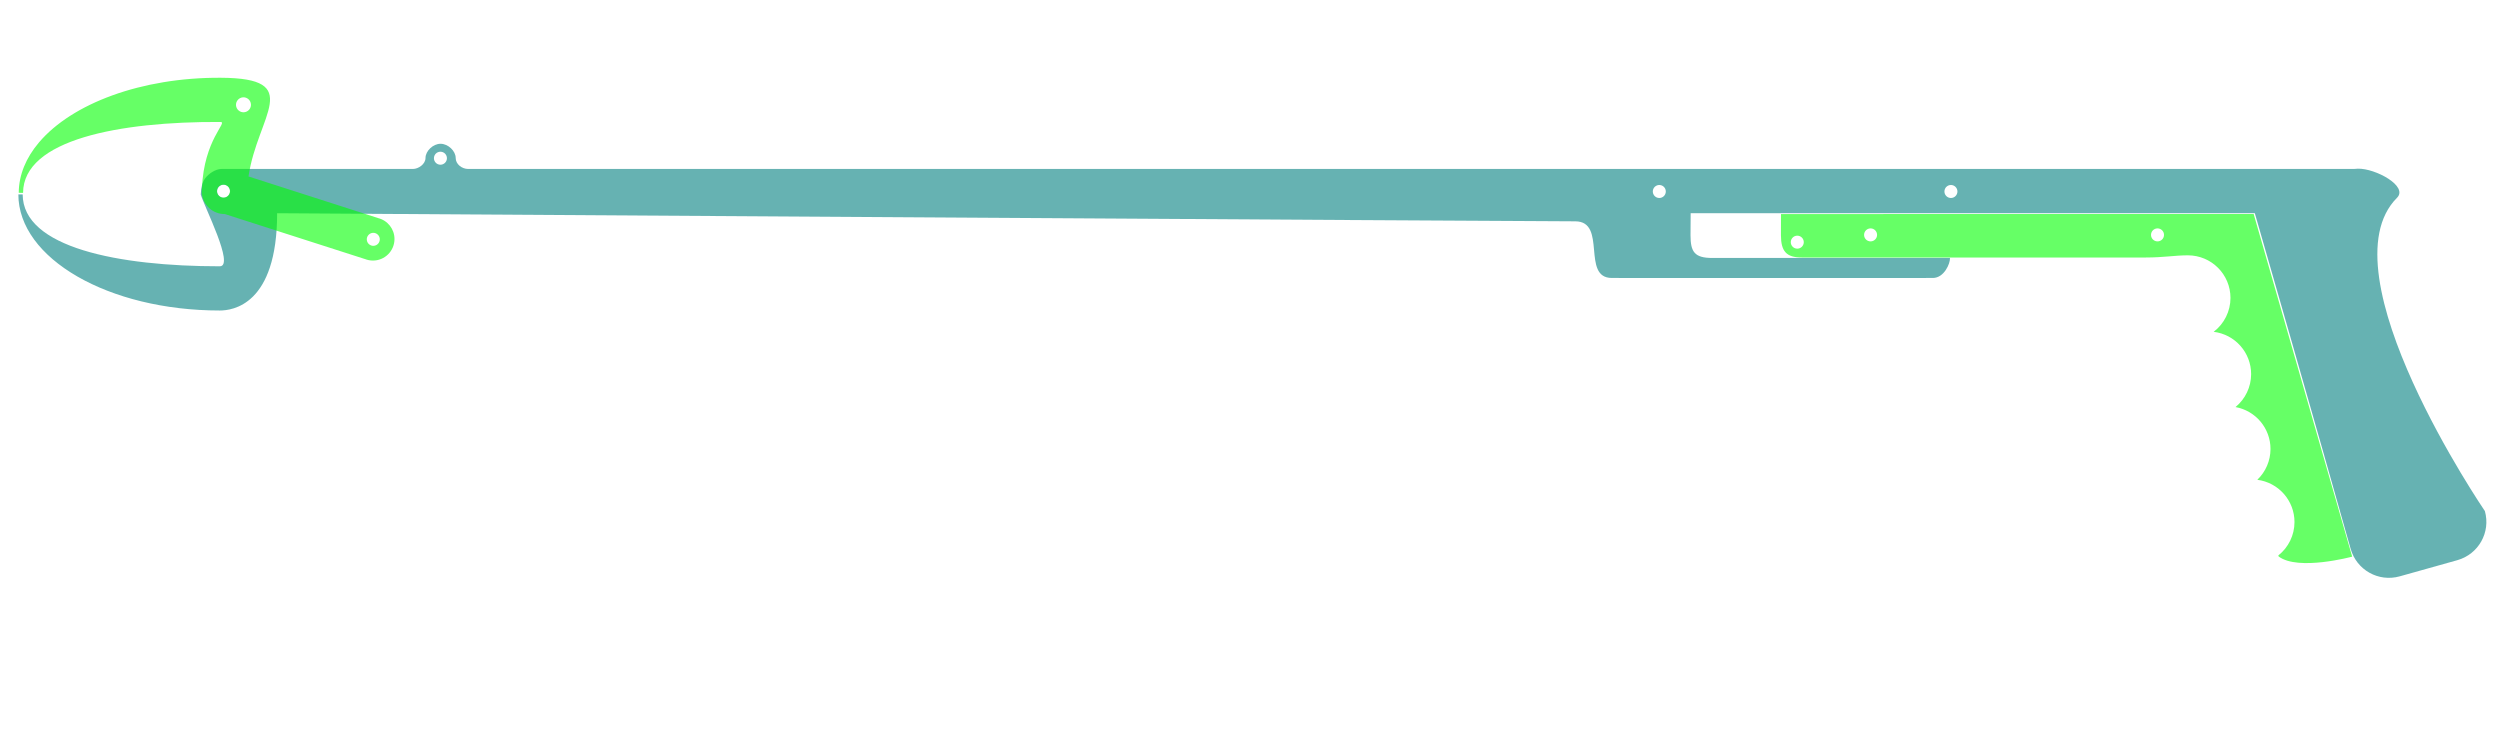
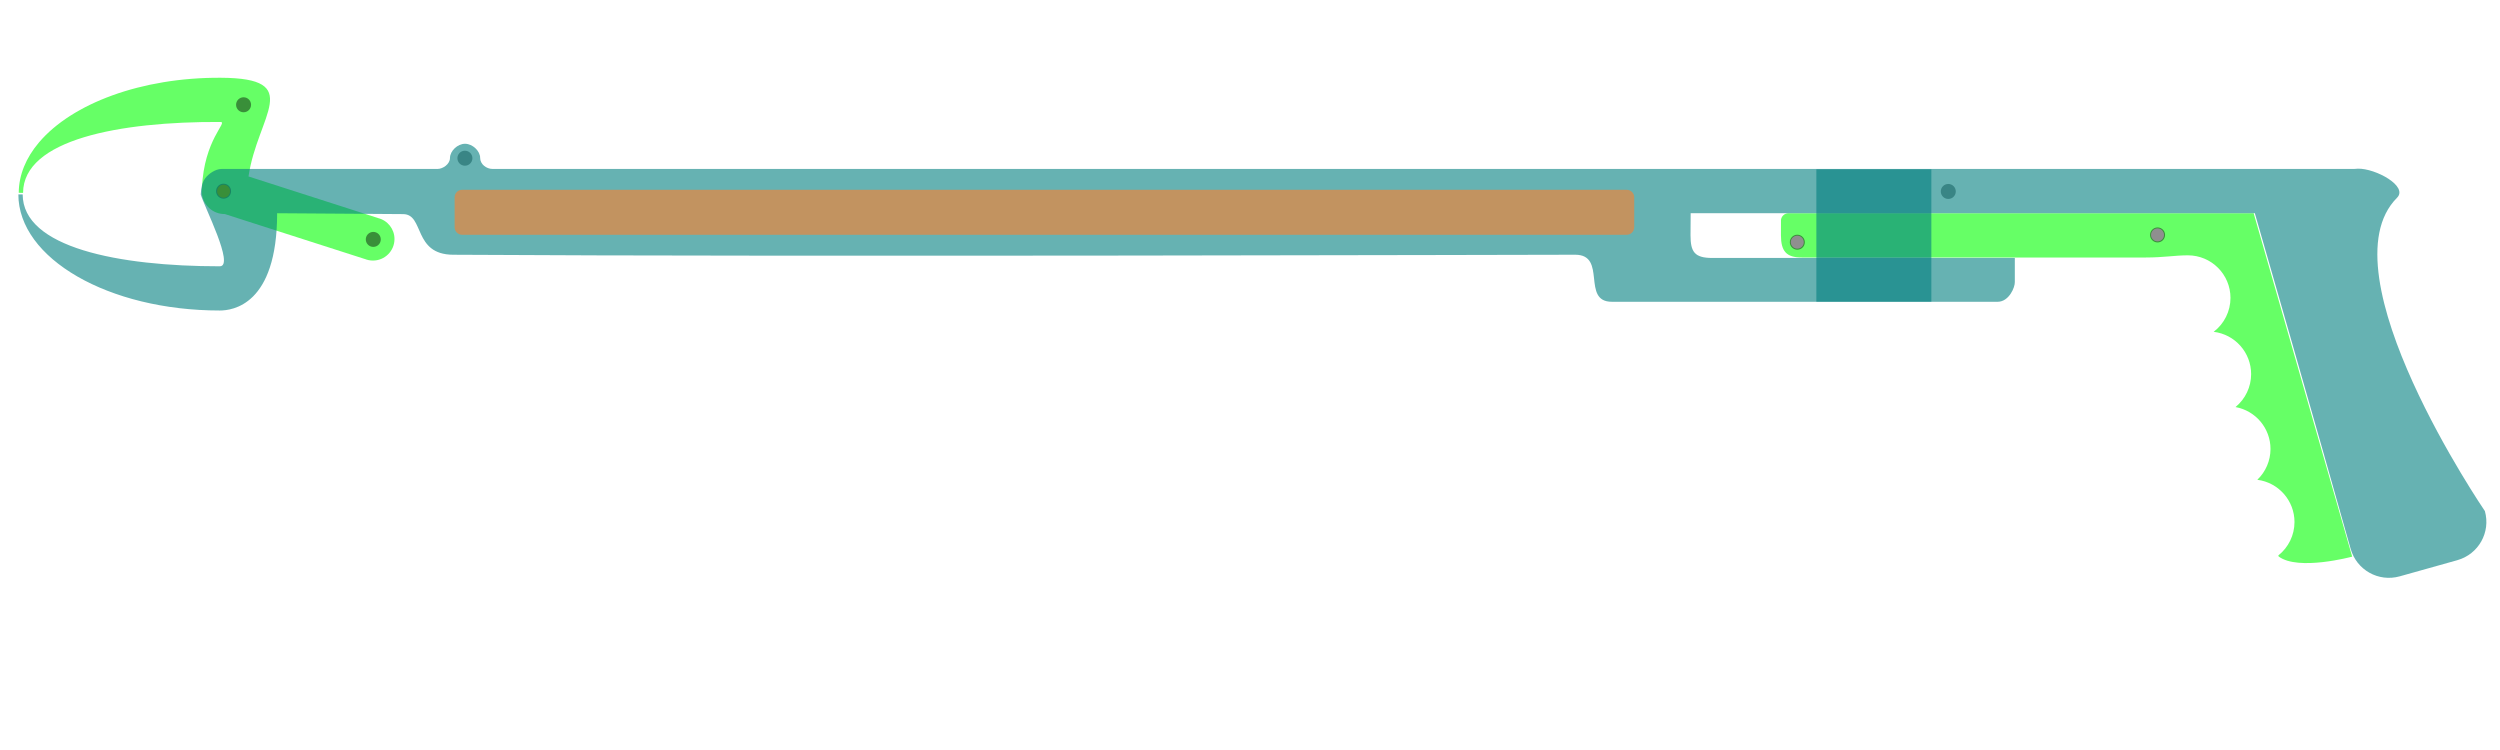
<svg xmlns="http://www.w3.org/2000/svg" width="1000mm" height="300mm" viewBox="0 0 1000 300" version="1.1" id="svg5">
  <defs id="defs2" />
+   <g id="layer3" style="display:inline">
+     <path id="path18345" style="display:inline;vector-effect:non-scaling-stroke;fill:#00ff00;fill-opacity:0.599;stroke:none;stroke-width:1.62;stroke-dasharray:none;stroke-opacity:1;-inkscape-stroke:hairline" d="M 715.538 85.3 L 715.538 85.315 A 3 3 0 0 0 715.368 85.303 A 3 3 0 0 0 712.392 87.958 C 712.387 89.95 712.377 91.64 712.377 94.061 C 712.377 100.522 714.551 103 720.685 103 C 757.031 103 851.511 103.047 858.398 103 C 865.466 103 869.92 102.13 875.149 102.13 C 884.562 102.129 892.193 109.76 892.193 119.173 C 892.189 124.493 889.7 129.505 885.465 132.725 C 894.02 133.763 900.453 141.024 900.454 149.642 C 900.452 154.751 898.157 159.589 894.202 162.824 C 902.309 164.295 908.202 171.355 908.2 179.595 C 908.198 184.249 906.292 188.7 902.926 191.913 C 911.429 193.005 917.798 200.244 917.798 208.817 C 917.797 214.019 915.421 218.935 911.346 222.167 C 911.346 222.167 911.351 222.505 911.469 222.595 C 919.297 228.493 940.872 222.658 940.872 222.658 L 901.464 85.3 L 715.538 85.3 z M 863.008 91.357 C 864.444 91.357 865.608 92.521 865.608 93.957 C 865.608 95.393 864.444 96.557 863.008 96.557 C 861.572 96.557 860.408 95.393 860.408 93.957 C 860.408 92.521 861.572 91.357 863.008 91.357 z M 718.913 94.266 C 720.349 94.266 721.512 95.43 721.513 96.866 C 721.512 98.302 720.349 99.466 718.913 99.466 C 717.477 99.466 716.312 98.302 716.312 96.866 C 716.312 95.43 717.477 94.266 718.913 94.266 z " />
+     <path id="path18628" style="display:inline;fill:#00ff00;fill-opacity:0.599;stroke-width:6.509;stroke-dasharray:26.036, 26.036" d="m 15.706,56.841 c -0.052,0.06 -0.103,0.121 -0.154,0.182 -5.124,6.064 -8.015,12.88 -8.054,20.094 l 2.838e-4,0.013 1.728,0.011 -2.74e-4,-0.013 C 9.339,55.875 47.689,48.571 88.221,48.789 c 3.045,0.016 -6.646,6.953 -7.441,26.513 -0.053,0.383 -0.081,0.768 -0.085,1.154 1.34e-4,0.275 0.013,0.549 0.038,0.823 -0.001,0.078 -0.004,0.153 -0.004,0.231 0.003,-4.94e-4 0.025,-1.27e-4 0.029,4.12e-4 0.509,4.595 4.379,8.08 9.002,8.109 0.046,-0.004 0.093,-0.008 0.139,-0.012 l 55.987,17.982 0.006,-0.016 c 1.031,0.426 2.135,0.648 3.25,0.653 4.759,0.019 8.634,-3.822 8.654,-8.582 0.018,-4.017 -2.741,-7.514 -6.652,-8.43 l 0.003,-0.013 L 99.406,70.583 C 102.991,46.081 122.073,31.282 88.314,31.101 56.458,30.93 28.863,41.441 15.706,56.841 Z" />
+     <circle style="vector-effect:non-scaling-stroke;fill:#000000;fill-opacity:0.441;stroke-width:0.265;-inkscape-stroke:hairline" id="path575" cx="863.028" cy="93.974" r="3" />
+     <circle style="vector-effect:non-scaling-stroke;fill:#000000;fill-opacity:0.441;stroke-width:0.265;-inkscape-stroke:hairline" id="circle1445" cx="718.93" cy="96.885" r="3" />
+     <circle style="vector-effect:non-scaling-stroke;fill:#000000;fill-opacity:0.441;stroke-width:0.265;-inkscape-stroke:hairline" id="circle1447" cx="779.315" cy="76.581" r="3" />
+     <circle style="vector-effect:non-scaling-stroke;fill:#000000;fill-opacity:0.441;stroke-width:0.265;-inkscape-stroke:hairline" id="circle1451" cx="185.964" cy="63.284" r="3" />
+     <circle style="vector-effect:non-scaling-stroke;fill:#000000;fill-opacity:0.441;stroke-width:0.265;-inkscape-stroke:hairline" id="circle1453" cx="89.425" cy="76.471" r="3" />
+     <circle style="vector-effect:non-scaling-stroke;fill:#000000;fill-opacity:0.441;stroke-width:0.265;-inkscape-stroke:hairline" id="circle1455" cx="149.317" cy="95.761" r="3" />
+     <rect style="vector-effect:non-scaling-stroke;fill:#007f7f;fill-opacity:0.6;stroke-width:0.321;-inkscape-stroke:hairline" id="rect1915" width="46" height="52.95" x="726.546" y="67.733" />
+     <circle style="vector-effect:non-scaling-stroke;fill:#000000;fill-opacity:0.441;stroke-width:0.265;-inkscape-stroke:hairline" id="circle1971" cx="97.428" cy="41.91" r="3" />
+   </g>
  <g id="layer1">
-     <path id="rect288" style="display:inline;fill:#008080;fill-opacity:0.599;stroke-width:6.123;stroke-dasharray:24.493, 24.493" d="m 176.238,57.509 c -3.017,-0.011 -6.034,2.904 -6.034,5.663 0,2.519 -2.889,4.41 -5,4.41 H 88.58 c -2.33,0 -5.184,1.937 -6.443,3.658 -1.278,1.746 -1.659,3.484 -1.839,6.525 1.224,4.569 13.713,28.751 7.617,28.751 -40.524,0 -78.826,-7.508 -78.842,-28.751 H 7.346 c 0.01,25.648 36.079,46.438 80.57,46.439 4.922,3e-5 22.938,-2.042 22.938,-38.914 0,0 501.372,3.24 519.237,3.24 12.862,0 2.309,22.656 14.641,22.656 11.973,0 116.65,0.048 128.444,0 4.452,-0.018 6.944,-5.762 6.82,-8 l -95.072,8e-5 c -7.094,1e-5 -8.718,-2.418 -8.718,-9.08 0,-3.353 0.058,-6.549 0.058,-8.815 l 225.667,-1.16e-4 c 0,0 25.795,89.559 38.314,134.202 2.384,8.501 11.146,13.427 19.647,11.043 l 23.017,-6.455 c 8.501,-2.384 13.428,-11.149 11.044,-19.65 0,0 -65.069,-95.394 -35.143,-125.32 4.601,-4.601 -8.565,-11.799 -15.67,-11.638 v -5.17e-4 c -0.516,0.012 -1.033,0.048 -1.553,0.111 H 187.272 c -2.495,0 -5,-1.894 -5,-4.41 0,-2.777 -3.017,-5.651 -6.034,-5.663 z m -0.066,3.178 c 1.436,8.8e-5 2.6,1.164 2.6,2.6 -9e-5,1.436 -1.164,2.6 -2.6,2.6 -1.436,1.99e-4 -2.6,-1.164 -2.6,-2.6 -2e-4,-1.436 1.164,-2.601 2.6,-2.6 z M 89.441,73.886 c 1.436,8.7e-5 2.6,1.164 2.6,2.6 -8.8e-5,1.436 -1.164,2.6 -2.6,2.6 -1.436,1.98e-4 -2.6,-1.164 -2.6,-2.6 8.7e-5,-1.436 1.164,-2.6 2.6,-2.6 z m 574.283,0.11 c 1.436,8.9e-5 2.6,1.164 2.6,2.6 2e-4,1.436 -1.164,2.6 -2.6,2.6 -1.436,-8.8e-5 -2.6,-1.164 -2.6,-2.6 9e-5,-1.436 1.164,-2.6 2.6,-2.6 z m 116.648,0 c 1.436,8.9e-5 2.6,1.164 2.6,2.6 2e-4,1.436 -1.164,2.6 -2.6,2.6 -1.436,1.99e-4 -2.601,-1.164 -2.6,-2.6 9e-5,-1.436 1.164,-2.6 2.6,-2.6 z" />
+     <path id="rect288" style="display:inline;fill:#008080;fill-opacity:0.599;stroke-width:6.123;stroke-dasharray:24.493, 24.493" d="m 186.027,57.509 c -3.017,-0.011 -6.034,2.904 -6.034,5.663 0,2.519 -2.889,4.41 -5,4.41 H 88.58 c -2.33,0 -5.184,1.937 -6.443,3.658 -1.278,1.746 -1.659,3.484 -1.839,6.525 1.224,4.569 13.713,28.751 7.617,28.751 -40.524,0 -78.826,-7.508 -78.842,-28.751 H 7.346 c 0.01,25.648 36.079,46.438 80.57,46.439 4.922,3e-5 22.938,-2.042 22.938,-38.914 0,0 16.494,0.137 50.409,0.356 8.559,0.055 3.878,16.15 19.971,16.254 135.97,0.874 434.995,-0.008 448.857,-0.008 12.862,0 2.309,18.819 14.641,18.819 11.973,0 142.579,0.048 154.374,0 4.452,-0.018 6.948,-5.762 6.824,-8 V 103.185 H 684.924 c -7.094,0 -8.718,-2.418 -8.718,-9.08 0,-3.353 0.058,-6.549 0.058,-8.815 h 225.667 c 0,0 25.795,89.559 38.314,134.202 2.384,8.501 11.146,13.427 19.647,11.043 l 23.017,-6.455 c 8.501,-2.384 13.428,-11.149 11.044,-19.65 0,0 -65.069,-95.394 -35.143,-125.32 4.601,-4.601 -8.565,-11.799 -15.67,-11.638 v -5.17e-4 c -0.516,0.012 -1.033,0.048 -1.553,0.111 H 197.062 c -2.495,0 -5,-1.894 -5,-4.41 0,-2.777 -3.017,-5.651 -6.034,-5.663 z M 89.441,73.886 c 1.436,8.7e-5 2.6,1.164 2.6,2.6 -8.8e-5,1.436 -1.164,2.6 -2.6,2.6 -1.436,1.98e-4 -2.6,-1.164 -2.6,-2.6 8.7e-5,-1.436 1.164,-2.6 2.6,-2.6 z" />
+     <rect style="vector-effect:non-scaling-stroke;fill:#ff7f2a;fill-opacity:0.6;stroke-width:0.351;-inkscape-stroke:hairline" id="rect1993" width="471.838" height="18" x="181.85" y="75.913" rx="3" ry="3" />
  </g>
  <g id="layer2" style="display:none">
+     <path id="path15170" style="vector-effect:non-scaling-stroke;fill:#ff0000;fill-opacity:0.599;stroke:none;stroke-width:1.62;stroke-dasharray:none;stroke-opacity:1;-inkscape-stroke:hairline" d="M 865.448,85.475 H 676.38 c 0,3.402 -0.019,5.177 -0.019,8.586 0,6.461 1.38,8.939 8.308,8.939 36.347,0 130.826,0.047 137.713,0 7.068,0 11.523,-0.87 16.751,-0.87 9.413,-5.4e-4 17.044,7.63 17.043,17.043 -0.004,5.32 -2.493,10.333 -6.728,13.553 8.555,1.038 14.989,8.299 14.989,16.916 -0.002,5.109 -2.297,9.948 -6.252,13.183 8.107,1.471 14,8.531 13.999,16.771 -0.002,4.654 -1.908,9.105 -5.275,12.319 8.504,1.092 14.872,8.331 14.872,16.904 -6.1e-4,5.201 -2.377,10.118 -6.452,13.35 0,0 0.005,0.338 0.123,0.427 7.827,5.899 29.403,0.064 29.403,0.064 z m -153.233,5.882 c 1.436,8.3e-5 2.6,1.164 2.6,2.6 2e-4,1.436 -1.164,2.6 -2.6,2.6 -1.436,1.93e-4 -2.601,-1.164 -2.6,-2.6 9e-5,-1.436 1.164,-2.6 2.6,-2.6 z m 114.776,0 c 1.436,8.8e-5 2.6,1.164 2.6,2.6 -9e-5,1.436 -1.164,2.6 -2.6,2.6 -1.436,-8.8e-5 -2.6,-1.164 -2.6,-2.6 9e-5,-1.436 1.164,-2.6 2.6,-2.6 z m -144.095,2.909 c 1.436,8.8e-5 2.6,1.164 2.6,2.6 -9e-5,1.436 -1.164,2.6 -2.6,2.6 -1.436,1.99e-4 -2.6,-1.164 -2.6,-2.6 9e-5,-1.436 1.164,-2.6 2.6,-2.6 z" />
    <path id="path454" style="display:inline;fill:#ff0000;fill-opacity:0.599;stroke-width:6.509;stroke-dasharray:26.036, 26.036" d="m 56.297,7.832 c -0.079,2.311e-4 -0.159,8.841e-4 -0.238,0.002 -7.939,0.067 -14.992,2.317 -20.489,6.99 l -0.01,0.009 1.118,1.317 0.01,-0.009 C 52.881,2.374 83.416,26.698 109.67,57.578 111.642,59.898 100.064,57.07 84.713,69.216 a 9.113,9.113 0 0 0 -0.931,0.688 9.113,9.113 0 0 0 -0.599,0.565 c -0.06,0.05 -0.118,0.096 -0.178,0.147 0.002,0.002 0.016,0.019 0.019,0.022 a 9.113,9.113 0 0 0 -0.282,12.112 9.113,9.113 0 0 0 0.1,0.098 l 22.856,54.18 0.016,-0.006 a 8.619,8.619 0 0 0 1.623,2.891 8.619,8.619 0 0 0 12.149,0.969 8.619,8.619 0 0 0 2.057,-10.54 l 0.012,-0.006 -21.122,-50.07 C 121.351,67.014 145.012,71.839 123.145,46.119 102.511,21.849 76.552,7.773 56.297,7.832 Z M 120.859,57.062 a 2.993,2.993 0 0 1 2.994,2.993 2.993,2.993 0 0 1 -2.994,2.994 2.993,2.993 0 0 1 -2.994,-2.994 2.993,2.993 0 0 1 2.994,-2.993 z M 89.441,73.886 a 2.6,2.6 0 0 1 2.6,2.6 2.6,2.6 0 0 1 -2.6,2.6 2.6,2.6 0 0 1 -2.6,-2.6 2.6,2.6 0 0 1 2.6,-2.6 z m 24.452,58.025 a 2.6,2.6 0 0 1 2.6,2.6 2.6,2.6 0 0 1 -2.6,2.6 2.6,2.6 0 0 1 -2.6,-2.6 2.6,2.6 0 0 1 2.6,-2.6 z" />
-     <path id="path15170" style="vector-effect:non-scaling-stroke;fill:#ff0000;fill-opacity:0.599;stroke:none;stroke-width:1.62;stroke-dasharray:none;stroke-opacity:1;-inkscape-stroke:hairline" d="M 865.448,85.475 H 676.38 c 0,3.402 -0.019,5.177 -0.019,8.586 0,6.461 1.38,8.939 8.308,8.939 36.347,0 130.826,0.047 137.713,0 7.068,0 11.523,-0.87 16.751,-0.87 9.413,-5.4e-4 17.044,7.63 17.043,17.043 -0.004,5.32 -2.493,10.333 -6.728,13.553 8.555,1.038 14.989,8.299 14.989,16.916 -0.002,5.109 -2.297,9.948 -6.252,13.183 8.107,1.471 14,8.531 13.999,16.771 -0.002,4.654 -1.908,9.105 -5.275,12.319 8.504,1.092 14.872,8.331 14.872,16.904 -6.1e-4,5.201 -2.377,10.118 -6.452,13.35 0,0 0.005,0.338 0.123,0.427 7.827,5.899 29.403,0.064 29.403,0.064 z m -153.233,5.882 c 1.436,8.3e-5 2.6,1.164 2.6,2.6 2e-4,1.436 -1.164,2.6 -2.6,2.6 -1.436,1.93e-4 -2.601,-1.164 -2.6,-2.6 9e-5,-1.436 1.164,-2.6 2.6,-2.6 z m 114.776,0 c 1.436,8.8e-5 2.6,1.164 2.6,2.6 -9e-5,1.436 -1.164,2.6 -2.6,2.6 -1.436,-8.8e-5 -2.6,-1.164 -2.6,-2.6 9e-5,-1.436 1.164,-2.6 2.6,-2.6 z m -144.095,2.909 c 1.436,8.8e-5 2.6,1.164 2.6,2.6 -9e-5,1.436 -1.164,2.6 -2.6,2.6 -1.436,1.99e-4 -2.6,-1.164 -2.6,-2.6 9e-5,-1.436 1.164,-2.6 2.6,-2.6 z" />
-   </g>
-   <g id="layer3" style="display:inline">
-     <path id="path18345" style="display:inline;vector-effect:non-scaling-stroke;fill:#00ff00;fill-opacity:0.599;stroke:none;stroke-width:1.62;stroke-dasharray:none;stroke-opacity:1;-inkscape-stroke:hairline" d="m 901.464,85.593 c 0,0 -183.057,0.025 -189.068,0.025 0,3.402 -0.019,5.034 -0.019,8.443 0,6.461 2.174,8.939 8.308,8.939 36.347,0 130.826,0.047 137.713,0 7.068,0 11.523,-0.87 16.751,-0.87 9.413,-5.4e-4 17.044,7.63 17.043,17.043 -0.004,5.32 -2.493,10.333 -6.728,13.553 8.555,1.038 14.989,8.299 14.989,16.916 -0.002,5.109 -2.297,9.948 -6.252,13.183 8.107,1.471 14,8.531 13.999,16.771 -0.002,4.654 -1.908,9.105 -5.275,12.319 8.504,1.092 14.872,8.331 14.872,16.904 -6.1e-4,5.201 -2.377,10.118 -6.452,13.35 0,0 0.005,0.338 0.123,0.427 7.827,5.899 29.403,0.064 29.403,0.064 z m -153.233,5.764 c 1.436,8.3e-5 2.6,1.164 2.6,2.6 2e-4,1.436 -1.164,2.6 -2.6,2.6 -1.436,1.93e-4 -2.601,-1.164 -2.6,-2.6 9e-5,-1.436 1.164,-2.6 2.6,-2.6 z m 114.776,0 c 1.436,8.8e-5 2.6,1.164 2.6,2.6 -9e-5,1.436 -1.164,2.6 -2.6,2.6 -1.436,-8.8e-5 -2.6,-1.164 -2.6,-2.6 9e-5,-1.436 1.164,-2.6 2.6,-2.6 z m -144.095,2.909 c 1.436,8.8e-5 2.6,1.164 2.6,2.6 -9e-5,1.436 -1.164,2.6 -2.6,2.6 -1.436,1.99e-4 -2.6,-1.164 -2.6,-2.6 9e-5,-1.436 1.164,-2.6 2.6,-2.6 z" />
-     <path id="path18628" style="display:inline;fill:#00ff00;fill-opacity:0.599;stroke-width:6.509;stroke-dasharray:26.036, 26.036" d="m 15.706,56.841 c -0.052,0.06 -0.103,0.121 -0.154,0.182 -5.124,6.064 -8.015,12.88 -8.054,20.094 l 2.838e-4,0.013 1.728,0.011 -2.74e-4,-0.013 C 9.339,55.875 47.689,48.571 88.221,48.789 c 3.045,0.016 -6.646,6.953 -7.441,26.513 a 9.113,9.113 0 0 0 -0.085,1.154 9.113,9.113 0 0 0 0.038,0.823 c -0.001,0.078 -0.004,0.153 -0.004,0.231 0.003,-4.94e-4 0.025,-1.27e-4 0.029,4.12e-4 a 9.113,9.113 0 0 0 9.002,8.109 9.113,9.113 0 0 0 0.139,-0.012 l 55.987,17.982 0.006,-0.016 a 8.619,8.619 0 0 0 3.25,0.653 8.619,8.619 0 0 0 8.654,-8.582 8.619,8.619 0 0 0 -6.652,-8.43 l 0.003,-0.013 L 99.406,70.583 C 102.991,46.081 122.073,31.282 88.314,31.101 56.458,30.93 28.863,41.441 15.706,56.841 Z M 95.123,39.967 a 2.993,2.993 0 0 1 4.221,-0.319 2.993,2.993 0 0 1 0.319,4.222 2.993,2.993 0 0 1 -4.222,0.319 2.993,2.993 0 0 1 -0.319,-4.221 z m -7.72,34.793 a 2.6,2.6 0 0 1 3.666,-0.277 2.6,2.6 0 0 1 0.277,3.666 2.6,2.6 0 0 1 -3.667,0.277 2.6,2.6 0 0 1 -0.277,-3.667 z m 59.943,19.277 a 2.6,2.6 0 0 1 3.666,-0.277 2.6,2.6 0 0 1 0.277,3.666 2.6,2.6 0 0 1 -3.667,0.277 2.6,2.6 0 0 1 -0.277,-3.667 z" />
  </g>
</svg>
